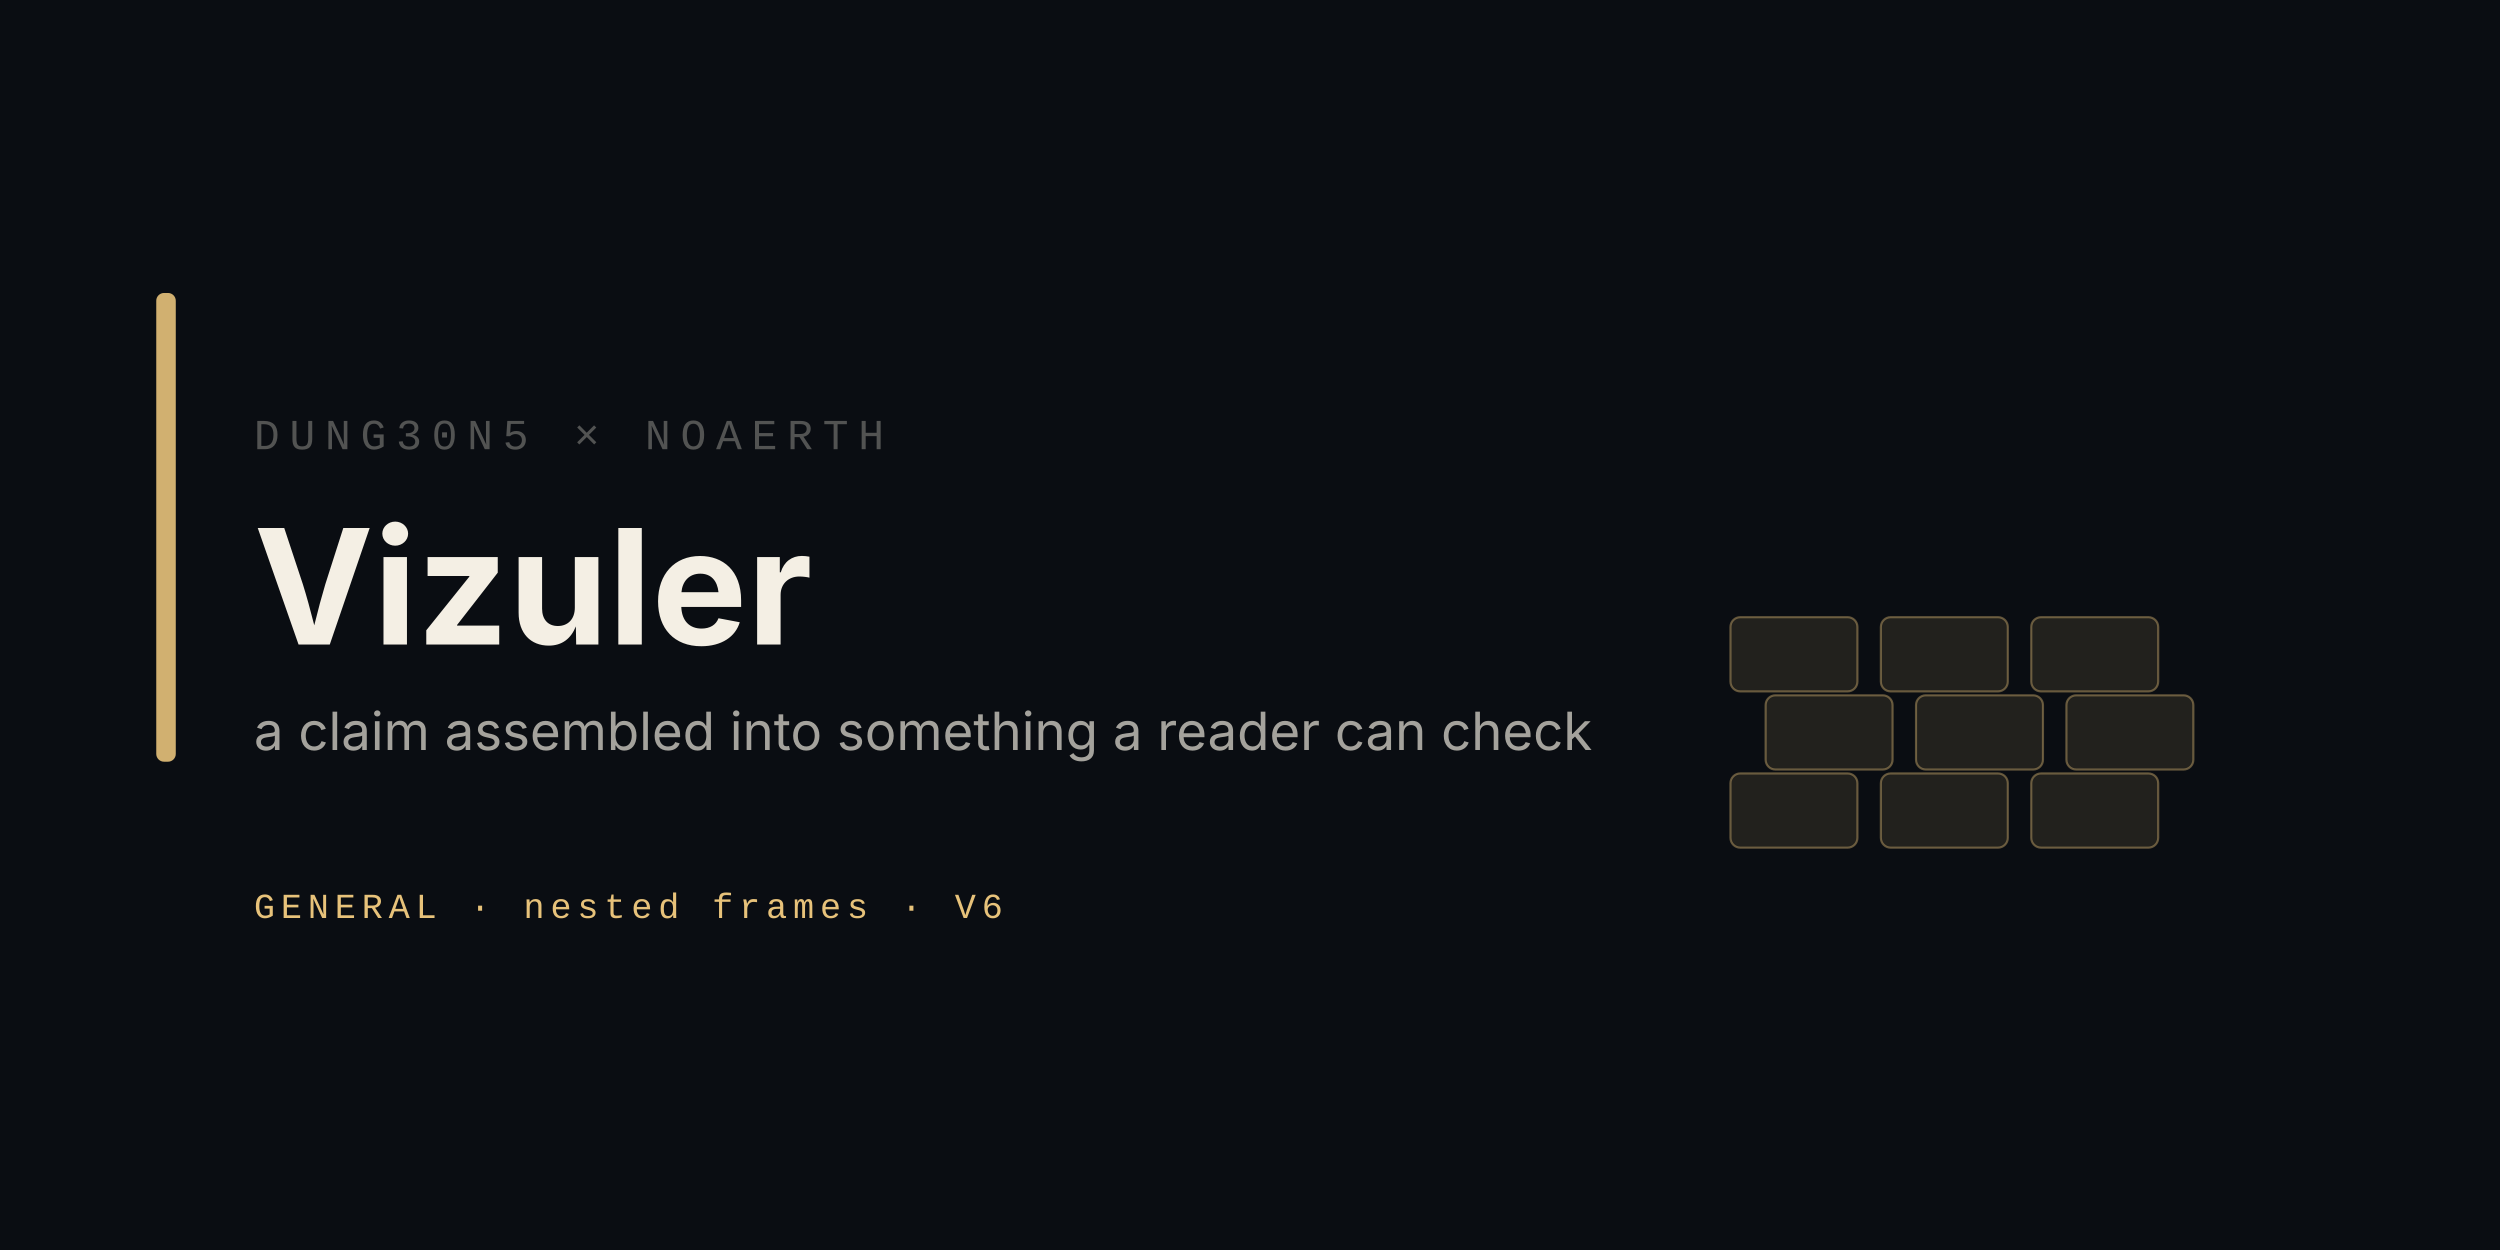
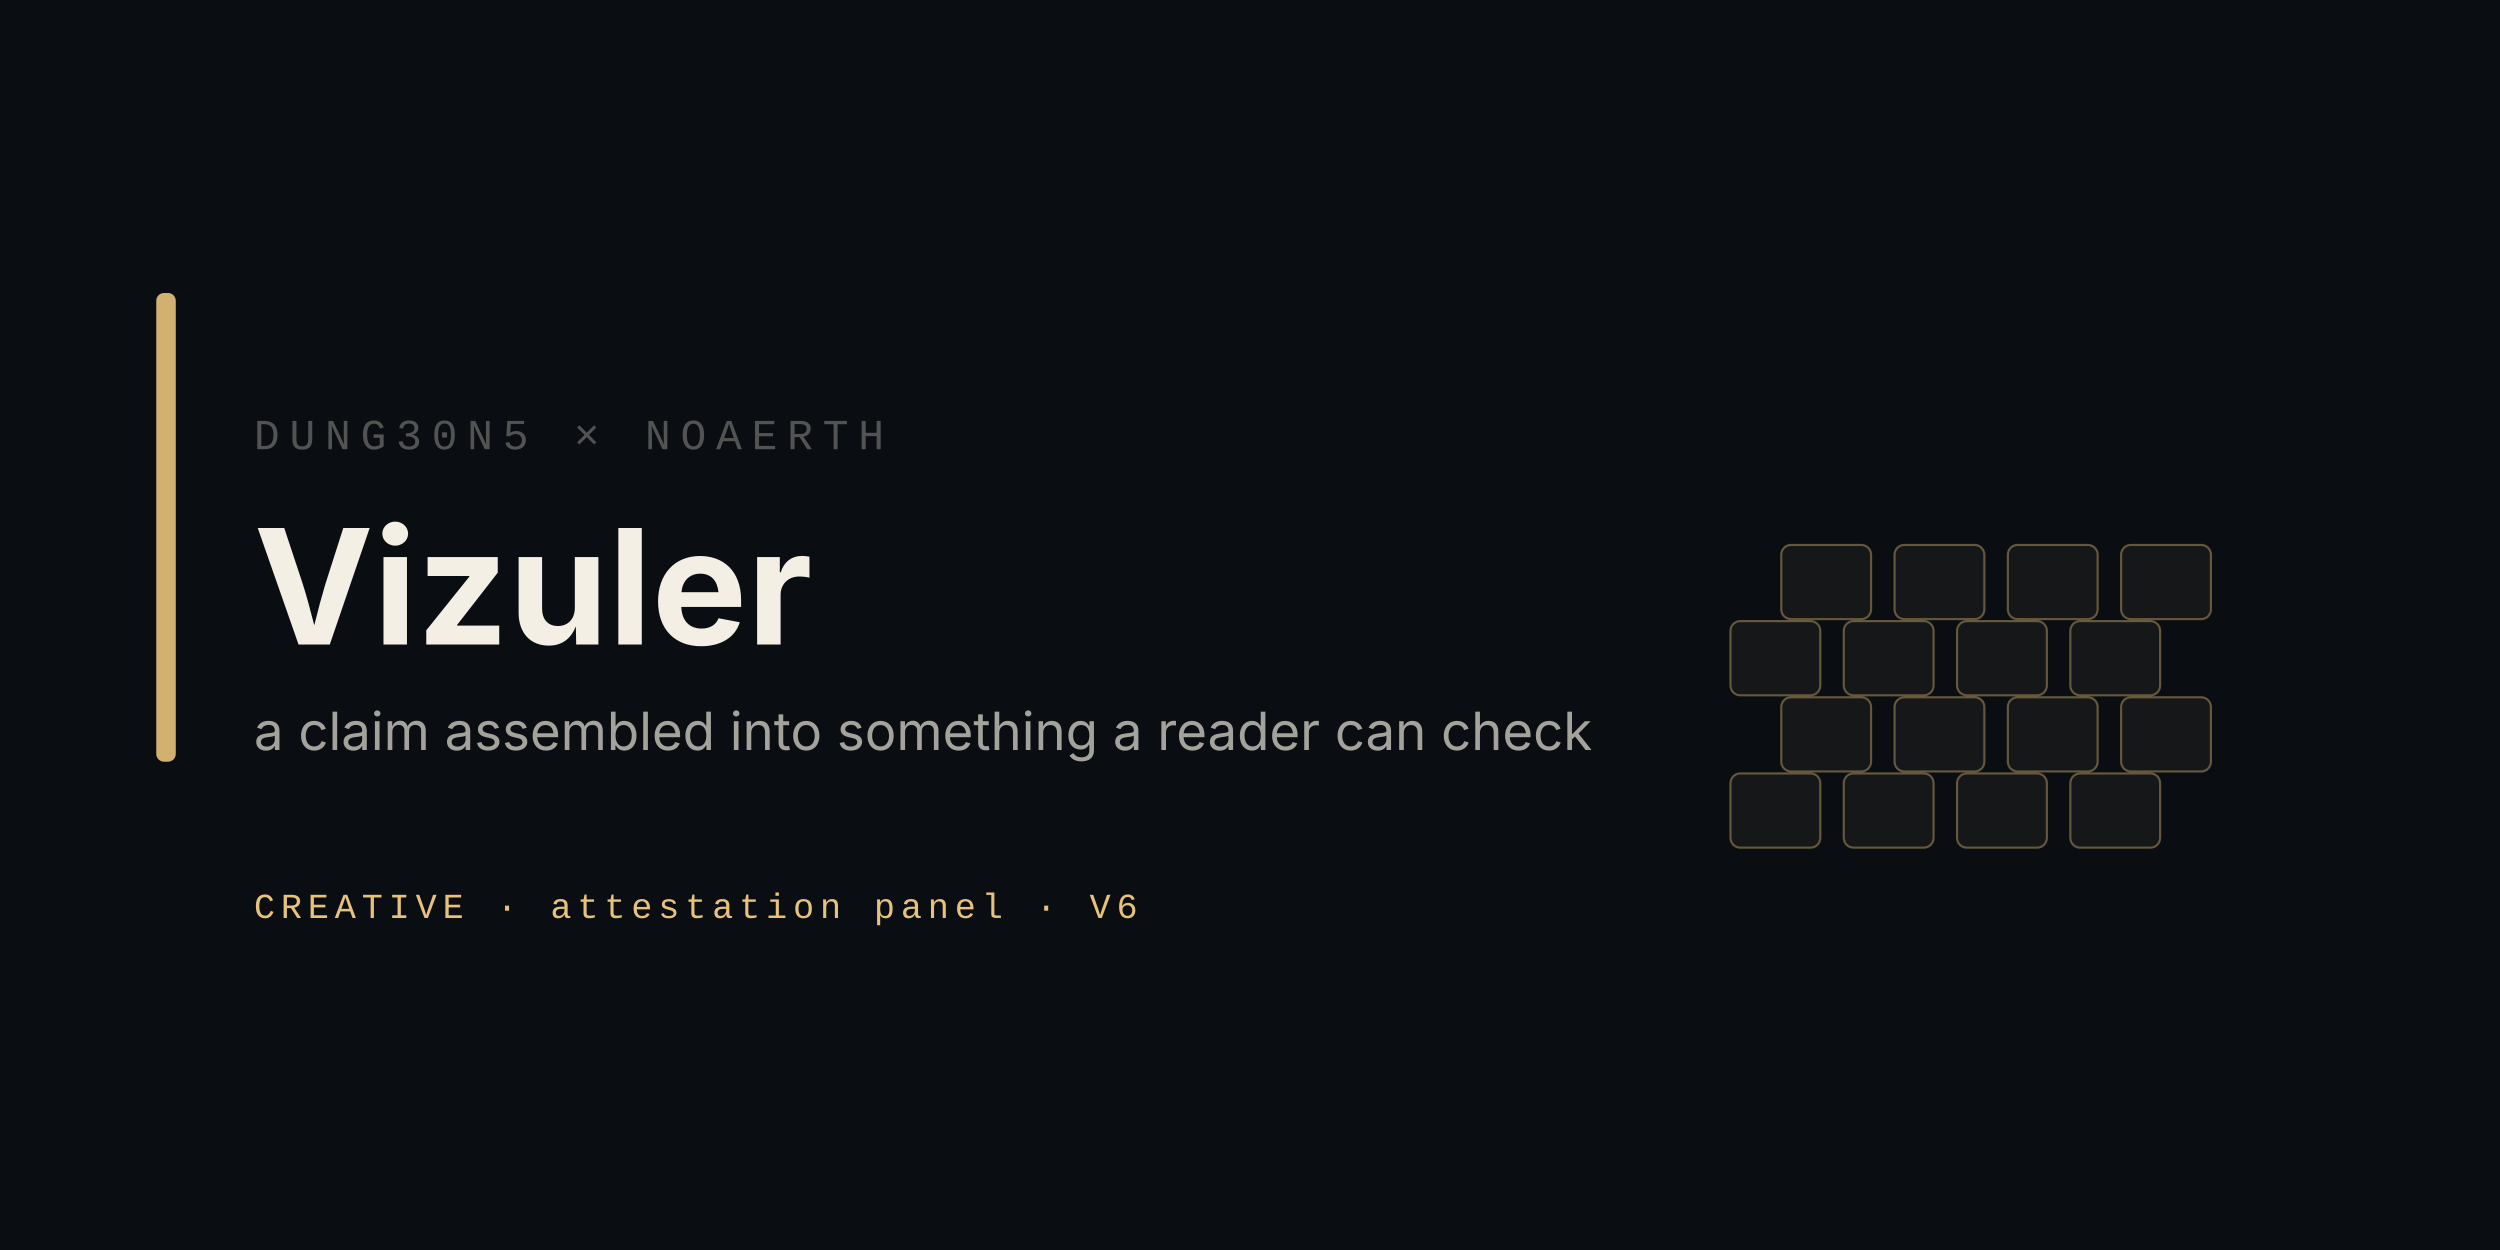
<svg xmlns="http://www.w3.org/2000/svg" viewBox="0 0 1280 640" width="1280" height="640" role="img" aria-label="Vizuler project card">
  <rect width="1280" height="640" fill="#0a0d12" />
-   <rect x="886" y="396" width="65" height="38" rx="5" fill="#e7c27a" fill-opacity="0.11" stroke="#e7c27a" stroke-width="1.1" stroke-opacity="0.4" />
-   <rect x="963" y="396" width="65" height="38" rx="5" fill="#e7c27a" fill-opacity="0.11" stroke="#e7c27a" stroke-width="1.1" stroke-opacity="0.4" />
-   <rect x="1040" y="396" width="65" height="38" rx="5" fill="#e7c27a" fill-opacity="0.11" stroke="#e7c27a" stroke-width="1.1" stroke-opacity="0.4" />
-   <rect x="904" y="356" width="65" height="38" rx="5" fill="#e7c27a" fill-opacity="0.11" stroke="#e7c27a" stroke-width="1.1" stroke-opacity="0.4" />
-   <rect x="981" y="356" width="65" height="38" rx="5" fill="#e7c27a" fill-opacity="0.11" stroke="#e7c27a" stroke-width="1.1" stroke-opacity="0.4" />
-   <rect x="1058" y="356" width="65" height="38" rx="5" fill="#e7c27a" fill-opacity="0.11" stroke="#e7c27a" stroke-width="1.1" stroke-opacity="0.4" />
-   <rect x="886" y="316" width="65" height="38" rx="5" fill="#e7c27a" fill-opacity="0.11" stroke="#e7c27a" stroke-width="1.1" stroke-opacity="0.4" />
-   <rect x="963" y="316" width="65" height="38" rx="5" fill="#e7c27a" fill-opacity="0.11" stroke="#e7c27a" stroke-width="1.1" stroke-opacity="0.4" />
-   <rect x="1040" y="316" width="65" height="38" rx="5" fill="#e7c27a" fill-opacity="0.11" stroke="#e7c27a" stroke-width="1.1" stroke-opacity="0.4" />
+   <rect x="886" y="396" width="46" height="38" rx="5" fill="#e7c27a" fill-opacity="0.06" stroke="#e7c27a" stroke-width="1.1" stroke-opacity="0.4" />
+   <rect x="944" y="396" width="46" height="38" rx="5" fill="#e7c27a" fill-opacity="0.06" stroke="#e7c27a" stroke-width="1.1" stroke-opacity="0.4" />
+   <rect x="1002" y="396" width="46" height="38" rx="5" fill="#e7c27a" fill-opacity="0.06" stroke="#e7c27a" stroke-width="1.1" stroke-opacity="0.4" />
+   <rect x="1060" y="396" width="46" height="38" rx="5" fill="#e7c27a" fill-opacity="0.06" stroke="#e7c27a" stroke-width="1.1" stroke-opacity="0.4" />
+   <rect x="912" y="357" width="46" height="38" rx="5" fill="#e7c27a" fill-opacity="0.06" stroke="#e7c27a" stroke-width="1.1" stroke-opacity="0.4" />
+   <rect x="970" y="357" width="46" height="38" rx="5" fill="#e7c27a" fill-opacity="0.06" stroke="#e7c27a" stroke-width="1.1" stroke-opacity="0.4" />
+   <rect x="1028" y="357" width="46" height="38" rx="5" fill="#e7c27a" fill-opacity="0.06" stroke="#e7c27a" stroke-width="1.1" stroke-opacity="0.4" />
+   <rect x="1086" y="357" width="46" height="38" rx="5" fill="#e7c27a" fill-opacity="0.06" stroke="#e7c27a" stroke-width="1.1" stroke-opacity="0.4" />
+   <rect x="886" y="318" width="46" height="38" rx="5" fill="#e7c27a" fill-opacity="0.06" stroke="#e7c27a" stroke-width="1.1" stroke-opacity="0.4" />
+   <rect x="944" y="318" width="46" height="38" rx="5" fill="#e7c27a" fill-opacity="0.06" stroke="#e7c27a" stroke-width="1.1" stroke-opacity="0.4" />
+   <rect x="1002" y="318" width="46" height="38" rx="5" fill="#e7c27a" fill-opacity="0.06" stroke="#e7c27a" stroke-width="1.1" stroke-opacity="0.4" />
+   <rect x="1060" y="318" width="46" height="38" rx="5" fill="#e7c27a" fill-opacity="0.06" stroke="#e7c27a" stroke-width="1.1" stroke-opacity="0.4" />
+   <rect x="912" y="279" width="46" height="38" rx="5" fill="#e7c27a" fill-opacity="0.06" stroke="#e7c27a" stroke-width="1.1" stroke-opacity="0.4" />
+   <rect x="970" y="279" width="46" height="38" rx="5" fill="#e7c27a" fill-opacity="0.06" stroke="#e7c27a" stroke-width="1.1" stroke-opacity="0.4" />
+   <rect x="1028" y="279" width="46" height="38" rx="5" fill="#e7c27a" fill-opacity="0.06" stroke="#e7c27a" stroke-width="1.1" stroke-opacity="0.4" />
+   <rect x="1086" y="279" width="46" height="38" rx="5" fill="#e7c27a" fill-opacity="0.06" stroke="#e7c27a" stroke-width="1.1" stroke-opacity="0.4" />
  <rect x="80" y="150" width="10" height="240" rx="4" fill="#e7c27a" opacity="0.9" />
  <text x="130" y="230" font-family="ui-monospace, SFMono-Regular, Menlo, Monaco, Consolas, 'Liberation Mono', monospace" font-size="22" letter-spacing="5" fill="#f4efe44f">DUNG30N5 × NOAERTH</text>
  <text x="130" y="330" font-family="-apple-system, BlinkMacSystemFont, 'Segoe UI', Inter, Helvetica, Arial, sans-serif" font-size="82" font-weight="700" fill="#f4efe4">Vizuler</text>
  <text x="130" y="384" font-family="-apple-system, BlinkMacSystemFont, 'Segoe UI', Inter, Helvetica, Arial, sans-serif" font-size="27" fill="#f4efe4a8">a claim assembled into something a reader can check</text>
-   <text x="130" y="470" font-family="ui-monospace, SFMono-Regular, Menlo, Monaco, Consolas, 'Liberation Mono', monospace" font-size="18" fill="#e7c27a" letter-spacing="3">GENERAL · nested frames · V6</text>
+   <text x="130" y="470" font-family="ui-monospace, SFMono-Regular, Menlo, Monaco, Consolas, 'Liberation Mono', monospace" font-size="18" fill="#e7c27a" letter-spacing="3">CREATIVE · attestation panel · V6</text>
</svg>
